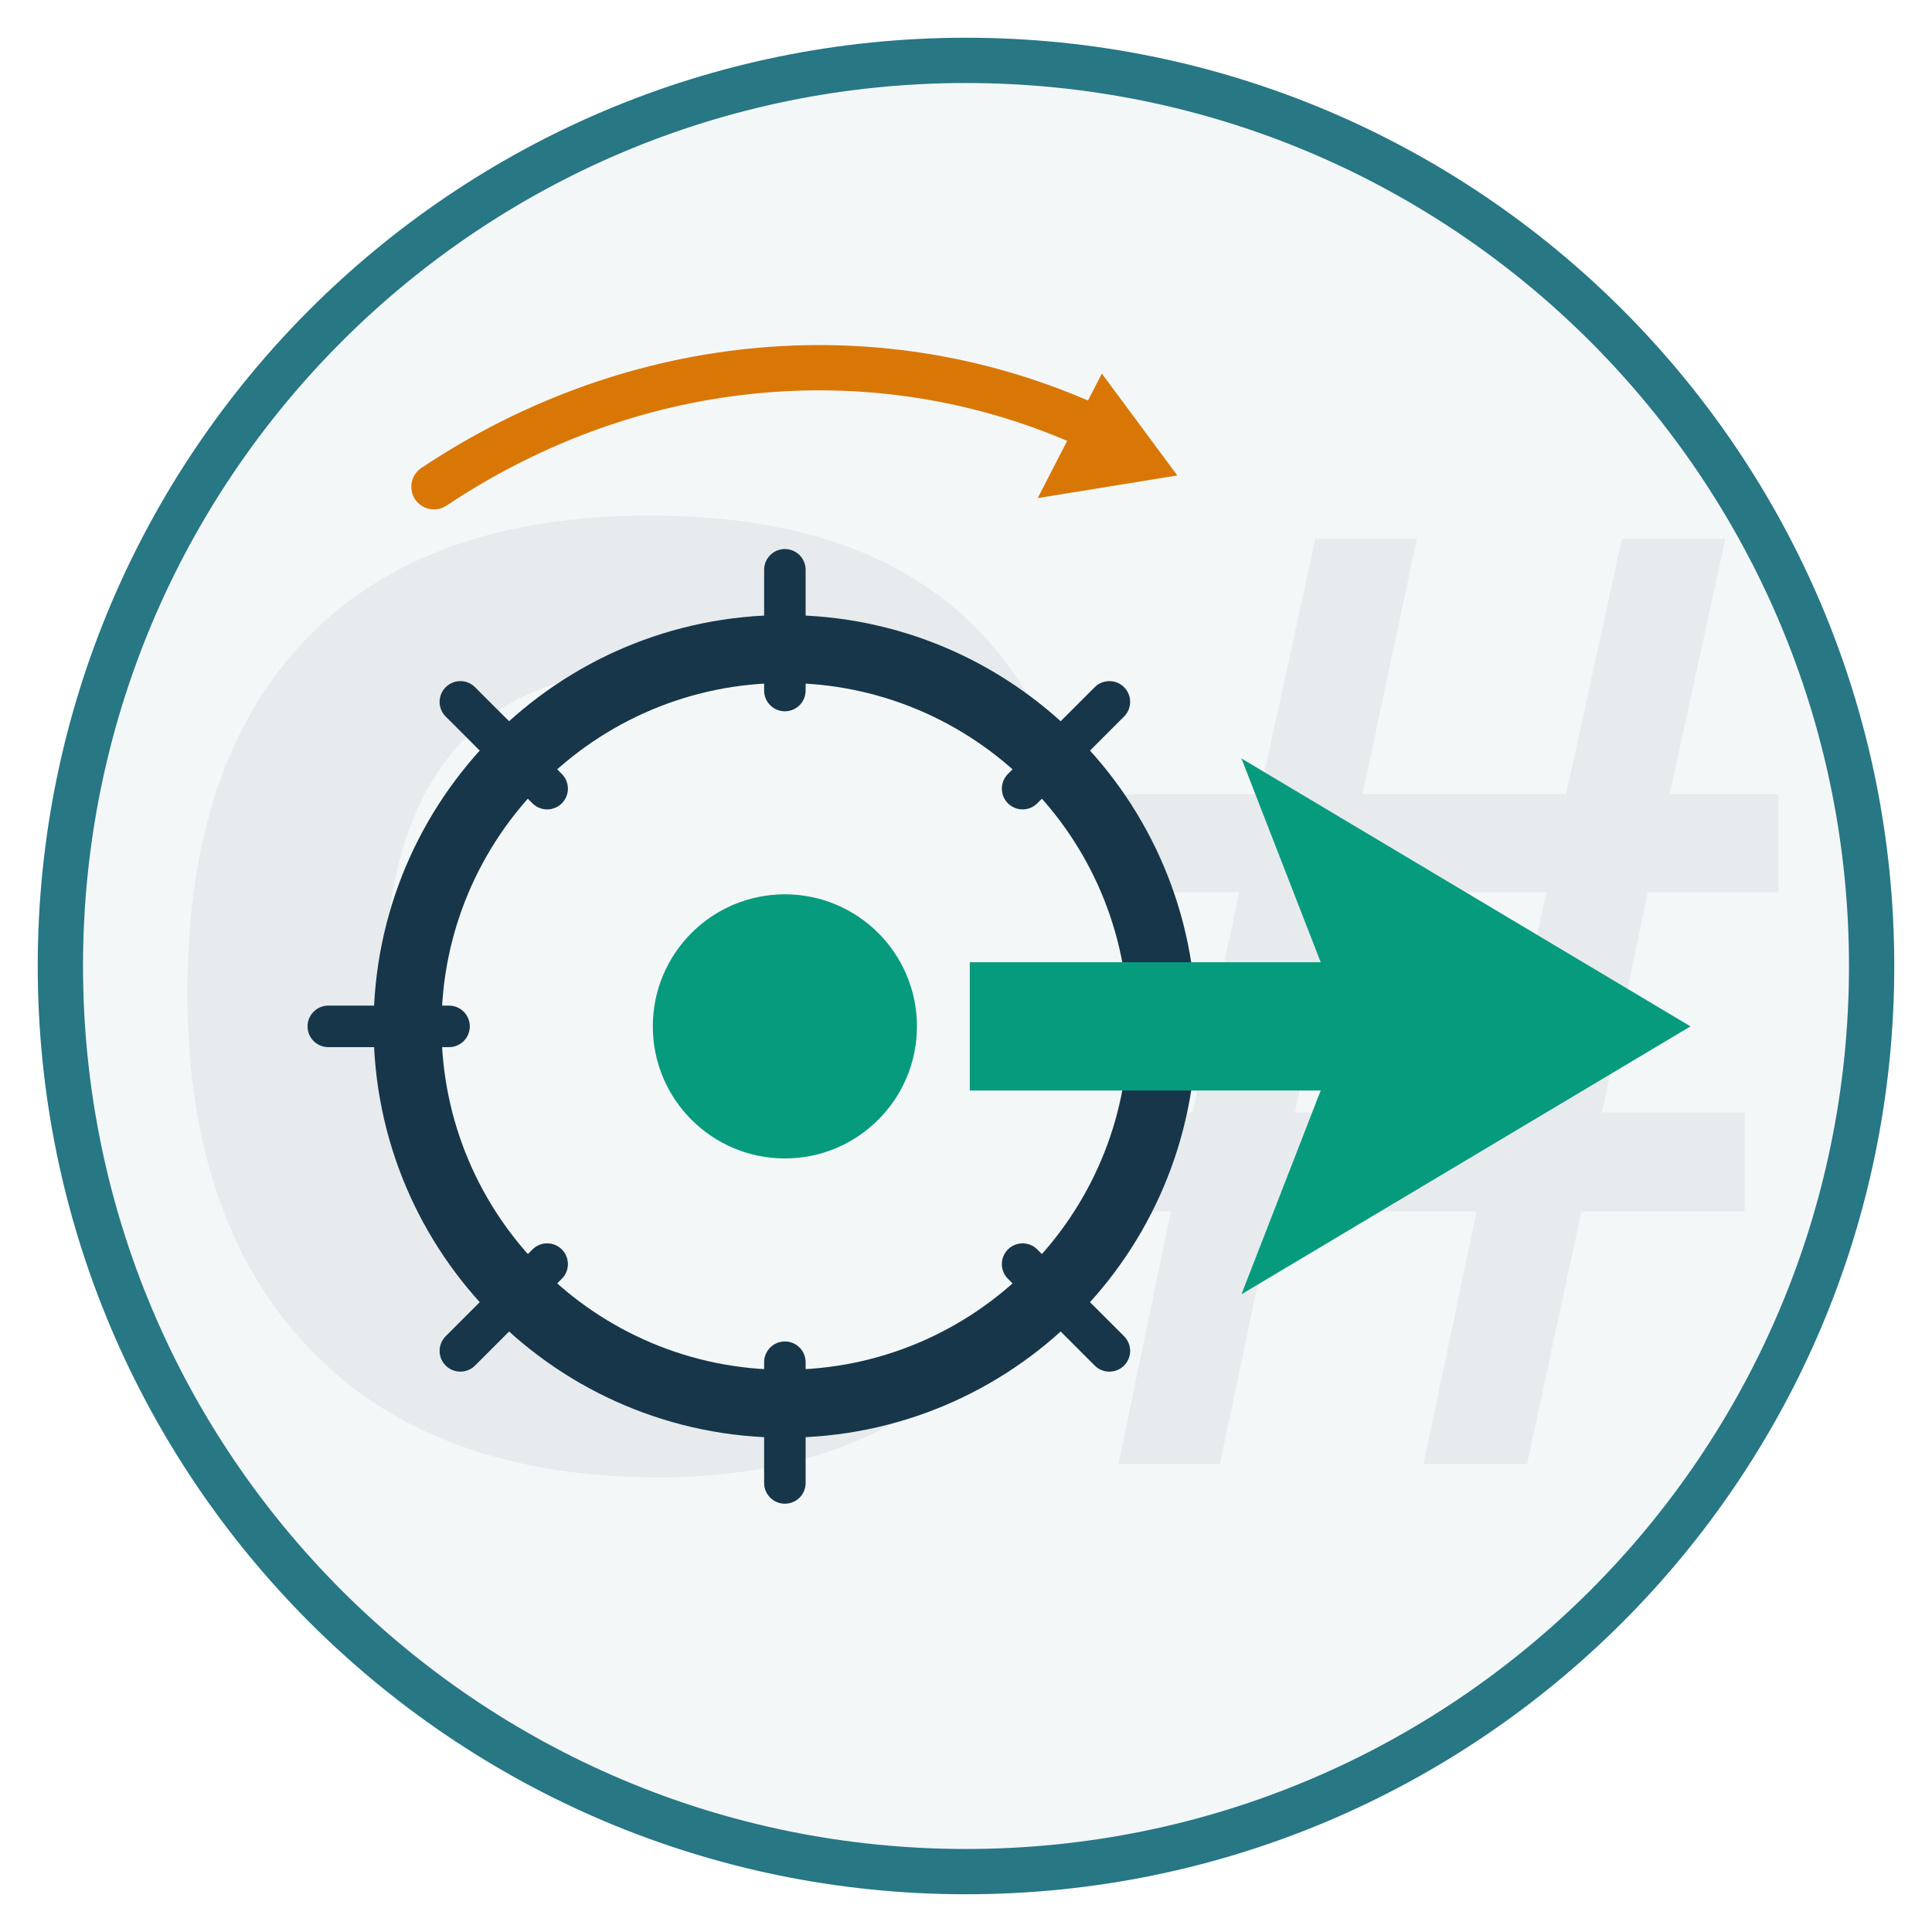
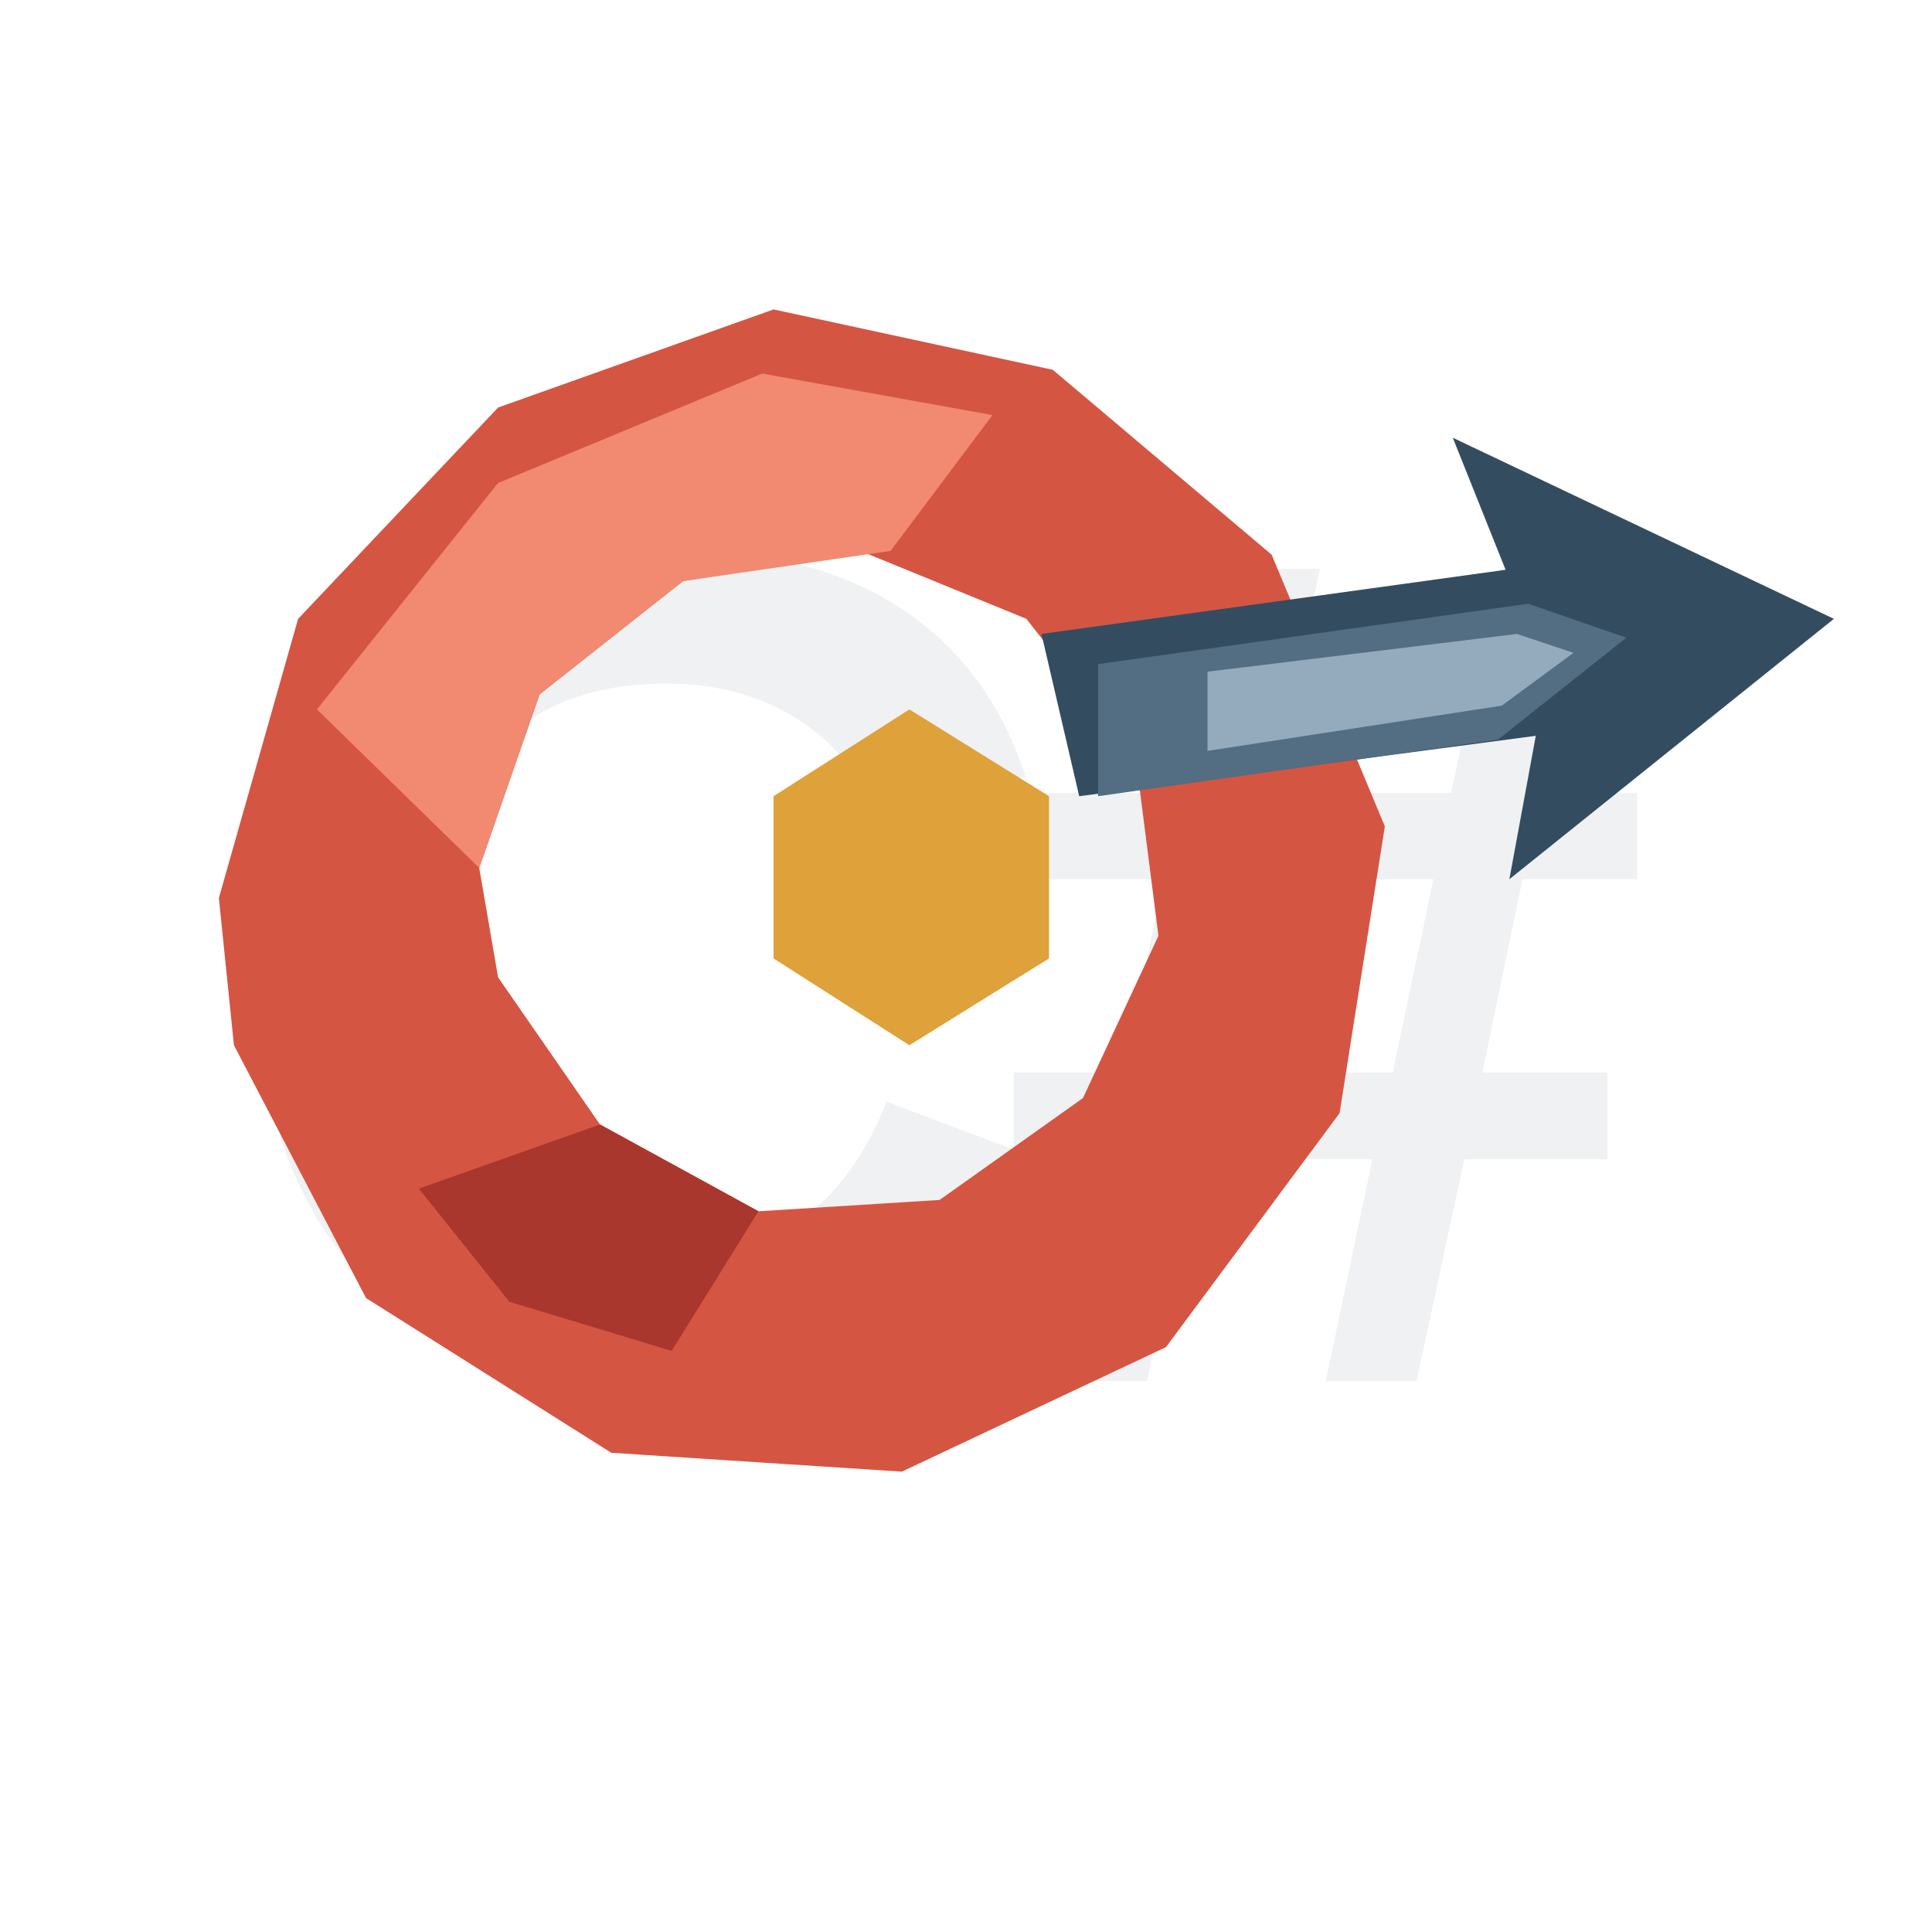
<svg xmlns="http://www.w3.org/2000/svg" viewBox="0 0 512 512" role="img" aria-labelledby="title description">
-   <defs>
-     <clipPath id="badge-clip">
-       <circle cx="256" cy="256" r="232" />
-     </clipPath>
-   </defs>
  <style>
-     :root {
-       color-scheme: light dark;
-     }
- 
-     .badge {
-       fill: #f4f7f8;
-       stroke: #277785;
-     }
- 
-     .badge-fill {
-       fill: #f4f7f8;
-     }
- 
-     .badge-stroke {
-       stroke: #f4f7f8;
-     }
- 
-     .language-mark {
-       fill: #17364a;
-       opacity: 0.06;
-     }
- 
-     .python-upper {
-       fill: #2874a6;
-       opacity: 0.09;
-     }
- 
-     .python-lower {
-       fill: #a77b00;
-       opacity: 0.09;
-     }
- 
-     .python-eye {
-       fill: #f4f7f8;
-     }
- 
-     .accent-fill {
-       fill: #079b7e;
-     }
- 
-     .accent-stroke {
-       stroke: #079b7e;
-     }
- 
-     .solid-fill {
-       fill: #17364a;
-     }
- 
-     .solid-stroke {
-       stroke: #17364a;
-     }
- 
-     .muted-fill {
-       fill: #526b78;
-     }
- 
-     .muted-stroke {
-       stroke: #526b78;
-     }
- 
-     .warm-fill {
-       fill: #d97706;
-     }
- 
-     .warm-stroke {
-       stroke: #d97706;
-     }
- 
+     :root { color-scheme: light dark; }
+     .language-mark { fill: #17323d; opacity: 0.07; }
+     .python-upper { fill: #2874a6; opacity: 0.07; }
+     .python-lower { fill: #aa8108; opacity: 0.07; }
+     .primary { fill: #536d82; } .primary-light { fill: #94aabd; } .primary-shade { fill: #344c60; }
+     .secondary { fill: #d55543; } .secondary-light { fill: #f18a71; } .secondary-shade { fill: #aa372d; }
+     .accent { fill: #dfa13a; } .neutral { fill: #29393f; } .shadow { fill: #14262c; opacity: 0.22; }
    @media (prefers-color-scheme: dark) {
-       .badge {
-         fill: #0d2638;
-         stroke: #277785;
-       }
- 
-       .badge-fill {
-         fill: #0d2638;
-       }
- 
-       .badge-stroke {
-         stroke: #0d2638;
-       }
- 
-       .language-mark {
-         fill: #edf2f3;
-         opacity: 0.07;
-       }
- 
-       .python-upper {
-         fill: #79b7df;
-         opacity: 0.1;
-       }
- 
-       .python-lower {
-         fill: #f0c84b;
-         opacity: 0.1;
-       }
- 
-       .python-eye {
-         fill: #0d2638;
-       }
- 
-       .accent-fill {
-         fill: #43d6b1;
-       }
- 
-       .accent-stroke {
-         stroke: #43d6b1;
-       }
- 
-       .solid-fill {
-         fill: #edf2f3;
-       }
- 
-       .solid-stroke {
-         stroke: #edf2f3;
-       }
- 
-       .muted-fill {
-         fill: #8fa2aa;
-       }
- 
-       .muted-stroke {
-         stroke: #8fa2aa;
-       }
- 
-       .warm-fill {
-         fill: #f6b73c;
-       }
- 
-       .warm-stroke {
-         stroke: #f6b73c;
-       }
+       .language-mark { fill: #edf6f3; opacity: 0.08; }
+       .python-upper { fill: #7ec5ed; opacity: 0.08; }
+       .python-lower { fill: #f1ca50; opacity: 0.08; }
+       .primary { fill: #87a9c1; } .primary-light { fill: #bfd1df; } .primary-shade { fill: #5b7e98; }
+       .secondary { fill: #f27662; } .secondary-light { fill: #ffa38d; } .secondary-shade { fill: #c54b3e; }
+       .accent { fill: #f1c45d; } .neutral { fill: #e5efec; } .shadow { fill: #02090b; opacity: 0.34; }
    }
  </style>
-   <circle class="badge" cx="256" cy="256" r="240" stroke-width="12" />
-   <g clip-path="url(#badge-clip)">
-     <text class="language-mark" x="256" y="388" font-family="Segoe UI, Arial, sans-serif" font-size="360" font-weight="800" letter-spacing="-18" text-anchor="middle" aria-hidden="true">C#</text>
-     <circle class="solid-stroke badge-fill" cx="208" cy="272" r="100" stroke-width="18" />
-     <circle class="accent-fill" cx="208" cy="272" r="35" />
-     <path class="solid-stroke" d="M208 151 V183 M208 361 V393 M87 272 H119 M297 272 H329 M122 186 L145 209 M271 335 L294 358 M122 358 L145 335 M271 209 L294 186" fill="none" stroke-width="11" stroke-linecap="round" />
-     <path class="accent-fill" d="M448 272 L329 201 L350 255 H257 V289 H350 L329 343 Z" />
-     <path class="warm-stroke" d="M115 129 C169 93 234 88 289 113" fill="none" stroke-width="12" stroke-linecap="round" />
-     <path class="warm-fill" d="M312 126 L275 132 L292 99 Z" />
+   <text class="language-mark" x="247" y="366" font-family="Segoe UI, Arial, sans-serif" font-size="316" font-weight="800" letter-spacing="-20" text-anchor="middle" aria-hidden="true">C#</text>
+   <g aria-hidden="true">
+     <path class="secondary" fill-rule="evenodd" d="M58 238 L79 164 L132 108 L205 82 L279 98 L337 147 L367 219 L355 295 L309 357 L239 390 L162 385 L97 344 L62 277 Z M127 230 L143 184 L181 154 L228 146 L272 164 L301 201 L307 248 L287 291 L249 318 L201 321 L159 298 L132 259 Z" />
+     <path class="secondary-light" d="M84 188 L132 128 L202 99 L263 110 L236 146 L181 154 L143 184 L127 230 Z" />
+     <path class="primary-shade" d="M276 168 L399 151 L385 116 L486 164 L400 233 L407 195 L286 211 Z" />
+     <path class="primary" d="M291 176 L405 160 L431 169 L397 196 L291 211 Z" />
+     <path class="primary-light" d="M320 178 L402 168 L417 173 L398 187 L320 199 Z" />
+     <path class="accent" d="M205 211 L241 188 L278 211 L278 254 L241 277 L205 254 Z" />
+     <path class="secondary-shade" d="M111 315 L159 298 L201 321 L178 358 L135 345 Z" />
  </g>
</svg>
